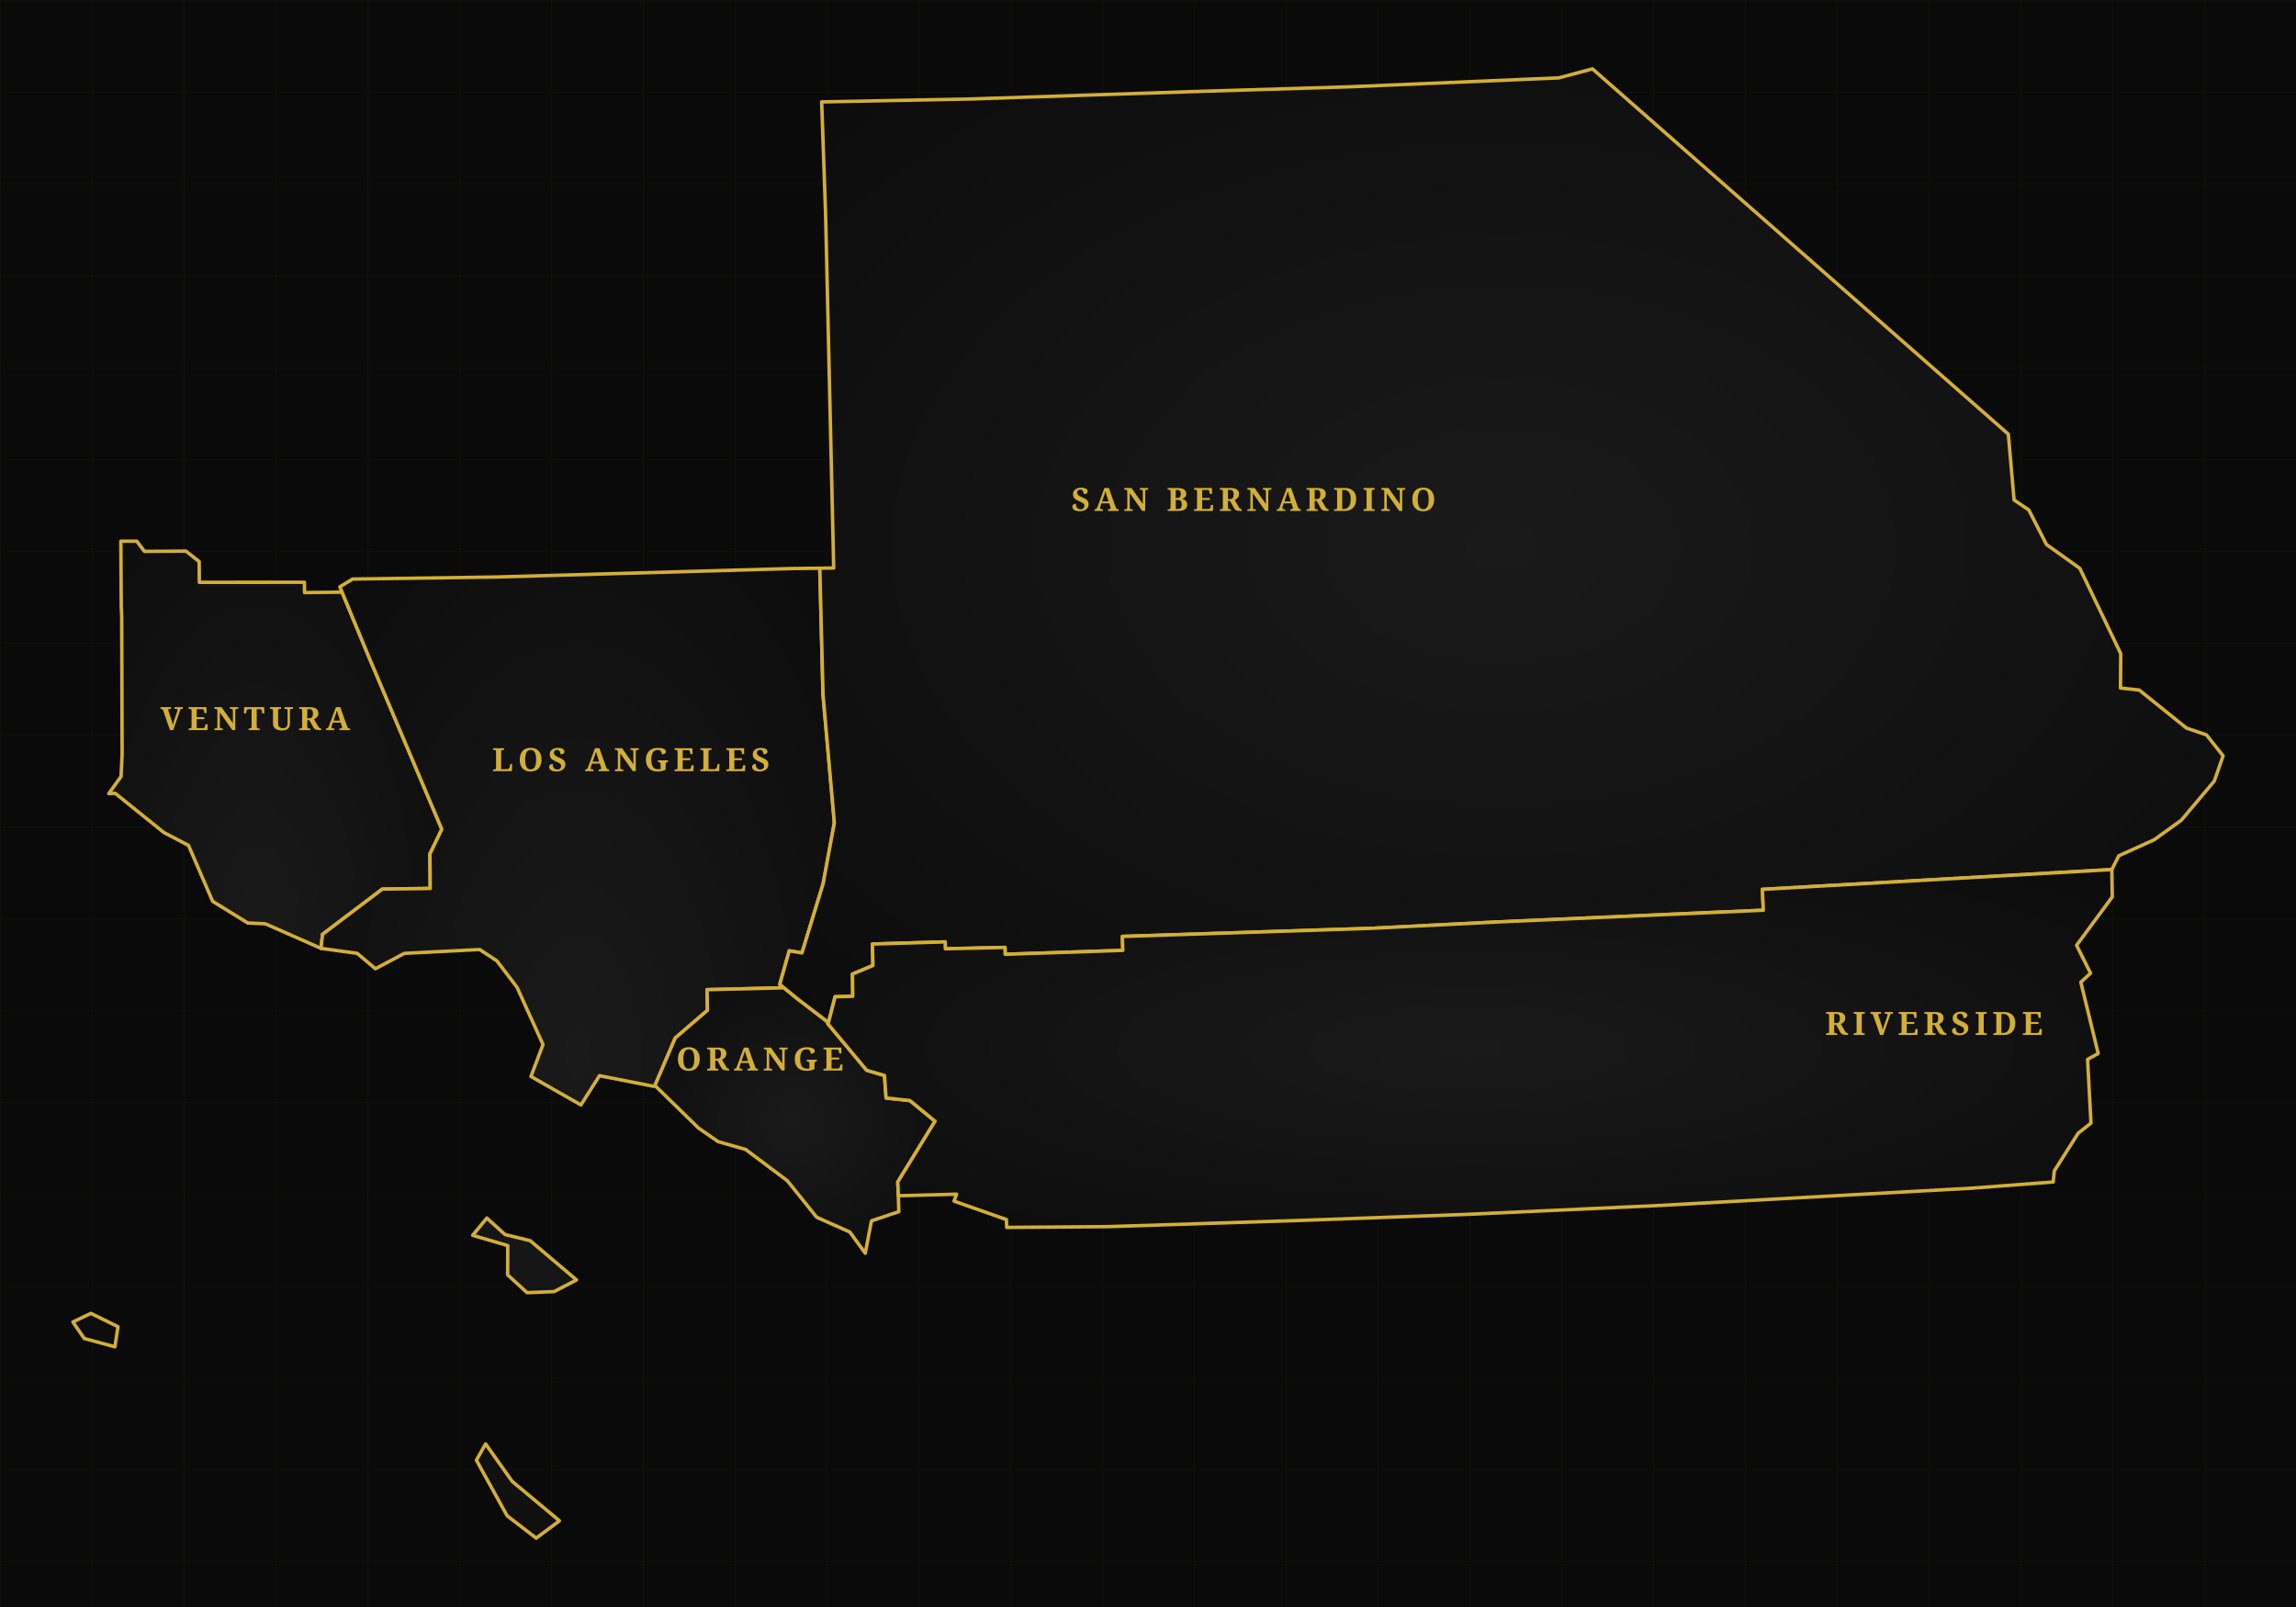
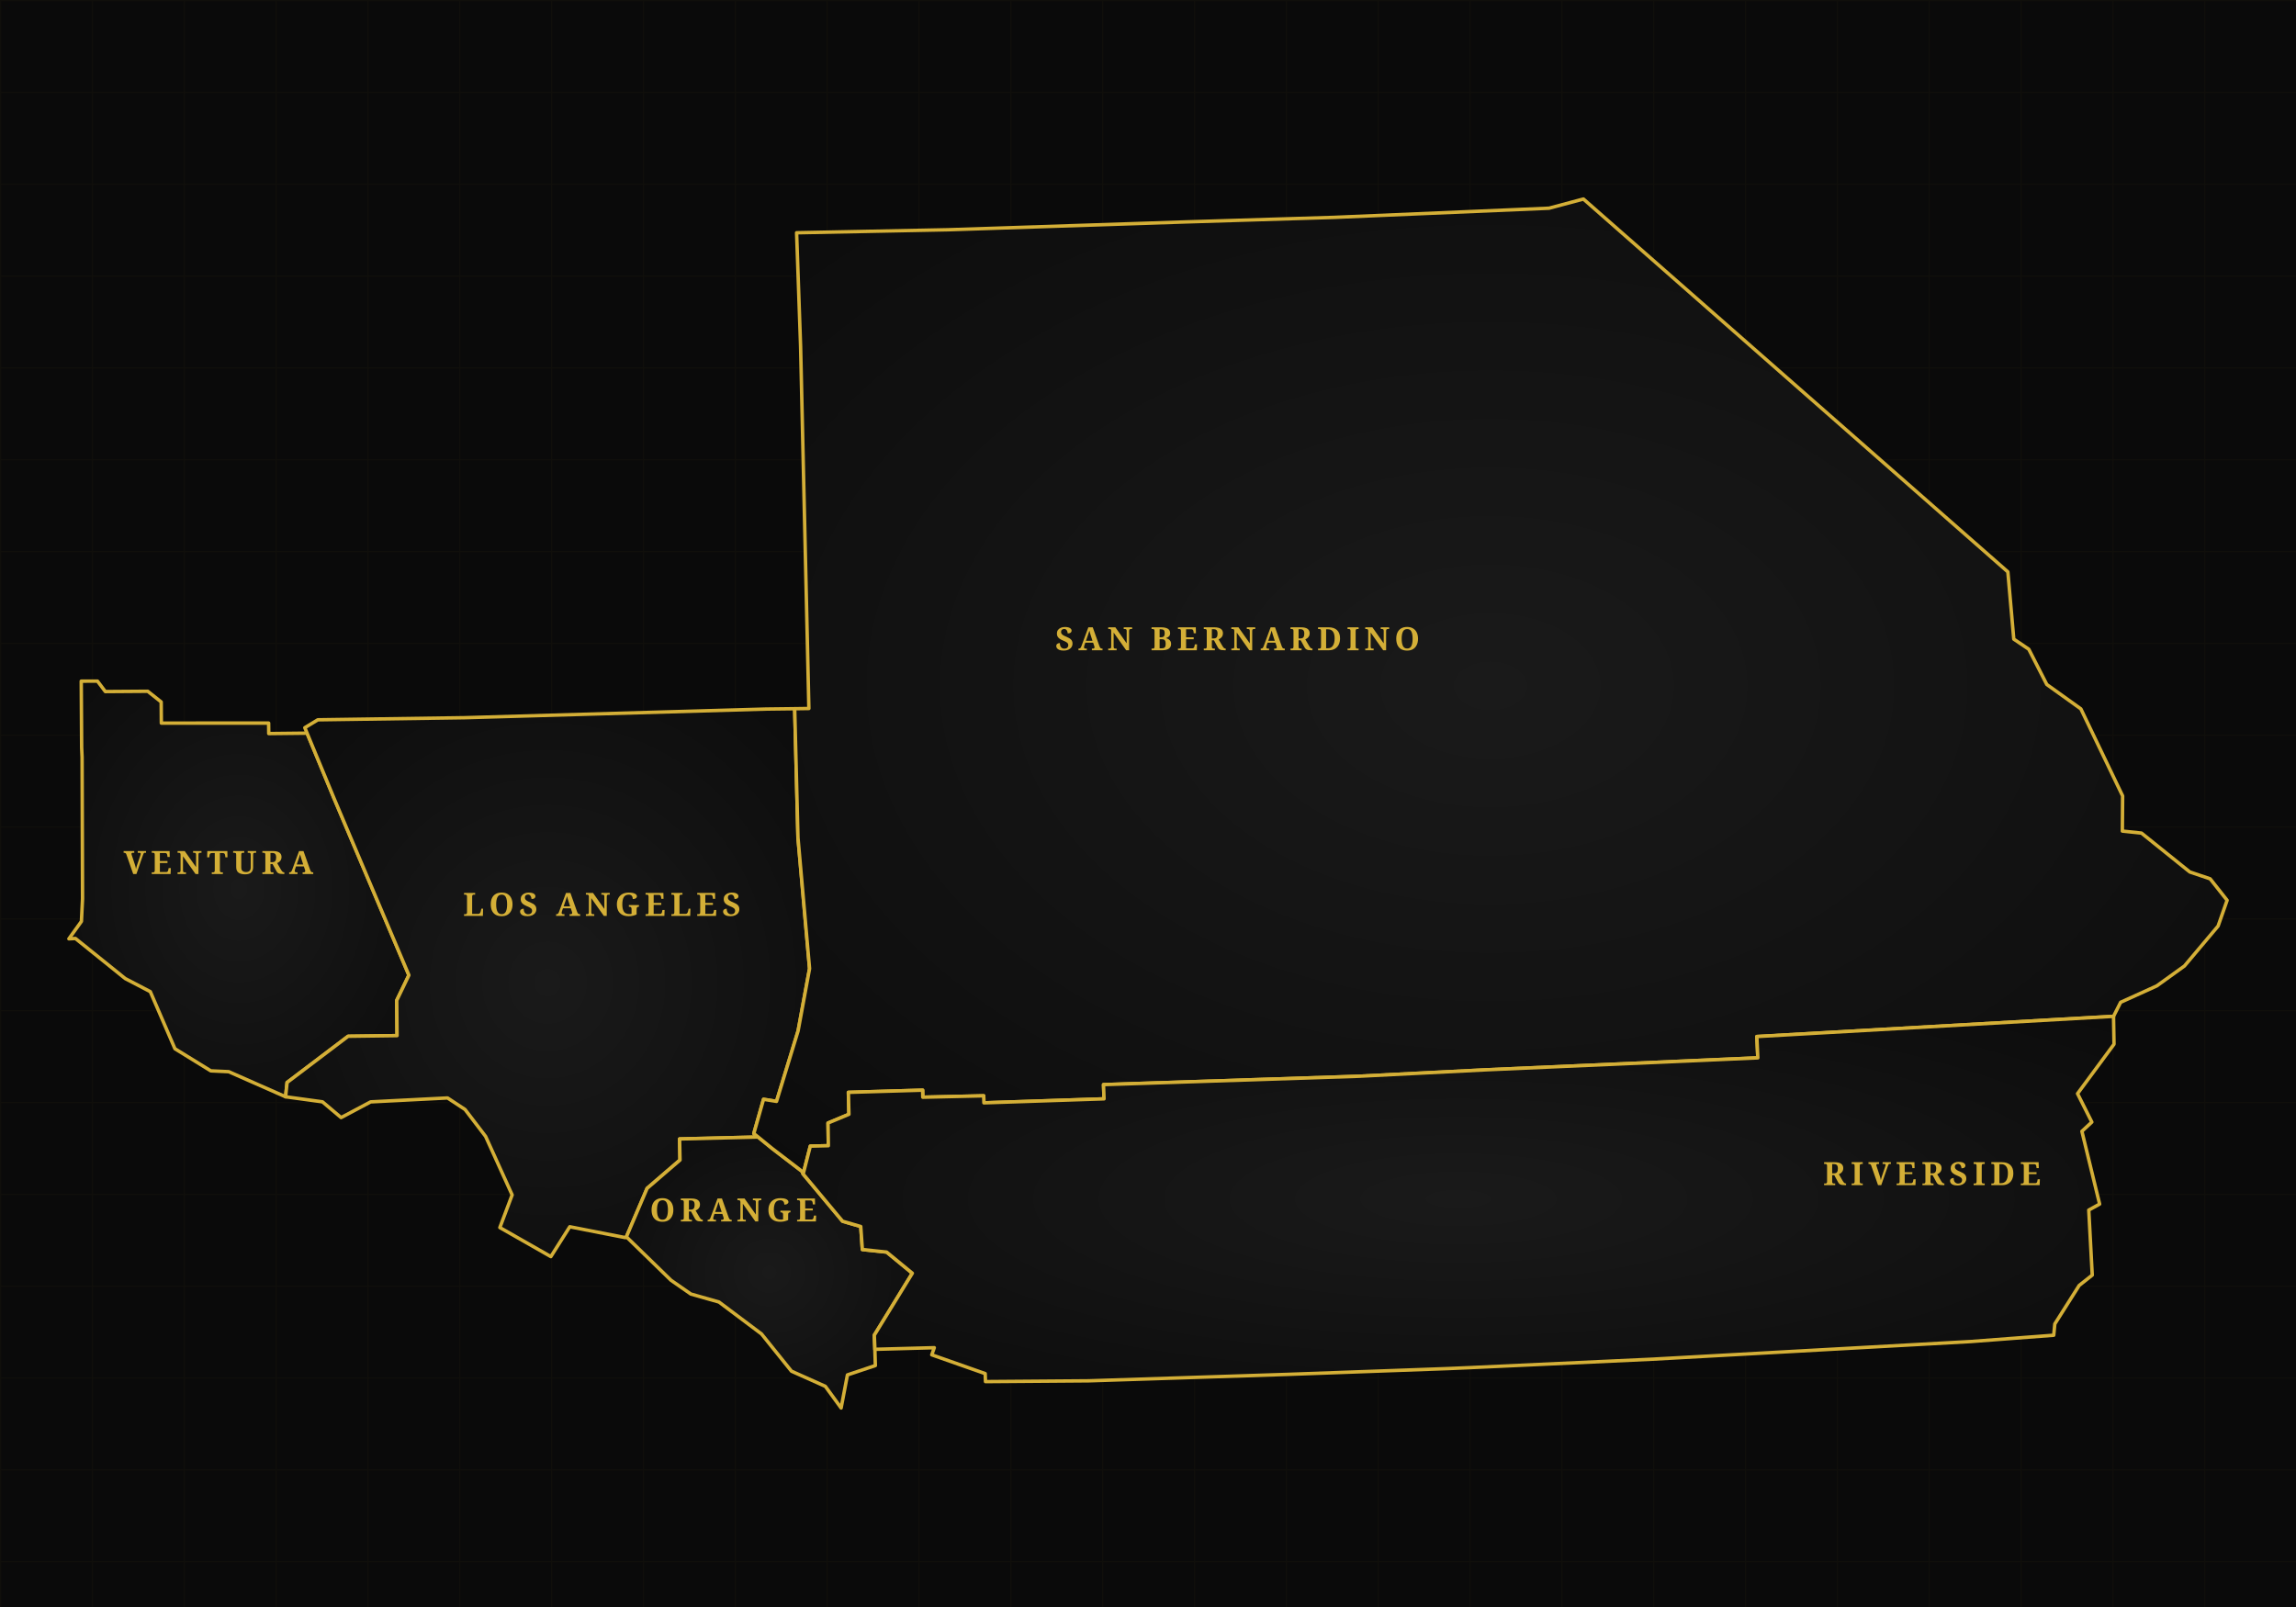
<svg xmlns="http://www.w3.org/2000/svg" viewBox="0 0 1000 700" role="img" aria-labelledby="map-title map-desc">
  <defs>
    <pattern id="grid" width="40" height="40" patternUnits="userSpaceOnUse">
      <path d="M 40 0 L 0 0 0 40" fill="none" stroke="rgba(212,175,55,0.03)" stroke-width="1" />
    </pattern>
    <radialGradient id="county-fill" cx="50%" cy="50%" r="80%">
      <stop offset="0%" stop-color="#1a1a1a" />
      <stop offset="100%" stop-color="#0a0a0a" />
    </radialGradient>
  </defs>
  <rect width="1000" height="700" fill="#0a0a0a" />
  <rect width="1000" height="700" fill="url(#grid)" />
  <g class="counties">
    <a href="/ventura-county/" aria-label="Ventura County service area">
-       <path d="M160.58 285.95L149 257.94L132.64 258.12L132.59 253.63L86.82 253.65L86.74 244.61L81 240.06L62.92 240.18L59.56 235.73L52.63 235.75L52.81 264.09L53 268.23L53.19 328.61L52.71 338.26L47.36 345.7L50.18 345.56L71.4 362.66L82.1 368.24L92.61 392.61L107.93 402.05L115.57 402.4L139.83 413.11L140.47 407L166.51 387.29L187.39 387.01L187.25 371.98L192.44 361.21L160.58 285.95Z M31.75 575.86L36.72 583.06L50.05 586.66L51.39 577.89L39.59 572.09L31.75 575.86Z" fill="url(#county-fill)" stroke="#D4AF37" stroke-width="1.5" stroke-linejoin="round" />
+       <path d="M145.57 347.95L133.74 319.36L117.05 319.54L117 314.97L70.27 314.98L70.2 305.76L64.34 301.11L45.88 301.24L42.45 296.69L35.38 296.71L35.56 325.65L35.75 329.87L35.95 391.5L35.46 401.35L30 408.94L32.87 408.8L54.54 426.26L65.46 431.95L76.19 456.83L91.82 466.46L99.62 466.82L124.39 477.75L125.04 471.52L151.62 451.39L172.93 451.11L172.79 435.77L178.09 424.78L145.57 347.95Z" fill="url(#county-fill)" stroke="#D4AF37" stroke-width="1.5" stroke-linejoin="round" />
    </a>
    <a href="/los-angeles-county/" aria-label="Los Angeles County service area">
-       <path d="M139.83 413.11L155.57 415.26L163.52 421.98L176.12 415.28L208.93 413.61L216.39 418.52L225.17 430.02L236.5 454.99L231.25 468.92L253.02 481.31L261.09 468.57L284.79 473.21L284.92 473.09L285.25 472.86L294.08 452.18L308.12 440.09L307.95 431.1L341.44 430.28L339.62 428.78L343.76 414.18L349.3 415.08L358.5 385L363.4 358.41L358.46 302.56L357.06 247.51L344.81 247.65L216.1 251.34L153.58 252.23L148.03 255.61L160.58 285.95L192.44 361.21L187.25 371.98L187.39 387.01L166.51 387.29L140.47 407L139.83 413.11Z M230.93 540.44L219.96 537.76L212.04 530.58L205.86 538.09L221.15 542.57L221.1 555.32L229.57 563.09L241.3 562.62L251.1 557.53L230.93 540.44Z M211.49 628.95L207.49 636.06L220.86 660.25L233.54 670L243.67 662.45L223.07 645.27L211.49 628.95Z" fill="url(#county-fill)" stroke="#D4AF37" stroke-width="1.5" stroke-linejoin="round" />
+       <path d="M124.39 477.75L140.45 479.95L148.57 486.81L161.43 479.97L194.92 478.26L202.54 483.28L211.5 495.01L223.06 520.5L217.71 534.72L239.92 547.37L248.16 534.37L272.36 539.1L272.49 538.97L272.82 538.75L281.84 517.64L296.17 505.3L295.99 496.12L330.18 495.28L328.32 493.75L332.55 478.85L338.21 479.76L347.6 449.06L352.6 421.92L347.55 364.91L346.12 308.71L333.62 308.86L202.24 312.63L138.42 313.54L132.76 316.98L145.57 347.95L178.09 424.78L172.79 435.77L172.93 451.11L151.62 451.39L125.04 471.52L124.39 477.75Z" fill="url(#county-fill)" stroke="#D4AF37" stroke-width="1.5" stroke-linejoin="round" />
    </a>
    <a href="/orange-county/" aria-label="Orange County service area">
-       <path d="M341.44 430.28L307.95 431.1L308.12 440.09L294.08 452.18L285.25 472.86L304.29 491.42L312.75 497.29L324.75 500.69L342.9 514.31L355.68 530.21L370.13 536.67L376.86 545.91L379.55 531.8L391.47 527.8L391.3 521.91L391.25 520.03L391.02 514.85L407.25 488.4L396.29 479.38L385.93 478.29L385.24 468.47L377.48 466.21L360.6 445.98L360.23 444.95L347.56 435.25L341.44 430.28Z" fill="url(#county-fill)" stroke="#D4AF37" stroke-width="1.5" stroke-linejoin="round" />
+       <path d="M330.18 495.28L295.99 496.12L296.17 505.3L281.84 517.64L272.82 538.75L292.26 557.68L300.9 563.68L313.14 567.15L331.67 581.06L344.72 597.28L359.47 603.88L366.34 613.31L369.09 598.9L381.25 594.82L381.07 588.81L381.02 586.89L380.79 581.6L397.36 554.61L386.17 545.4L375.59 544.29L374.89 534.26L366.97 531.96L349.73 511.31L349.36 510.26L336.42 500.35L330.18 495.28Z" fill="url(#county-fill)" stroke="#D4AF37" stroke-width="1.5" stroke-linejoin="round" />
    </a>
    <a href="/san-bernardino-county/" aria-label="San Bernardino County service area">
-       <path d="M357.06 247.51L358.46 302.56L363.4 358.41L358.5 385L349.3 415.08L343.76 414.18L339.62 428.78L347.56 435.25L360.23 444.95L360.81 445.54L363.72 434.17L371.42 433.98L371.28 424.31L380.2 420.58L379.97 411.22L411.66 410.28L411.72 413.29L437.7 412.7L437.79 415.69L489.05 413.98L488.82 407.91L597.69 404.35L652.32 401.59L768.01 396.49L767.59 387.4L919.78 378.78L922.82 372.78L938.23 365.79L950.04 357.29L964.4 340.25L968.25 329.26L961.01 320.1L952.33 317.17L931.72 300.58L923.55 299.71L923.67 284.73L905.85 247.57L891.31 237.17L883.63 222.12L877.22 217.8L874.7 189.11L779.39 105.38L693.59 30L678.93 33.92L587.34 37.83L524.07 39.76L422.54 43.12L357.87 44.39L359.57 92.95L363.11 247.41L357.06 247.51Z" fill="url(#county-fill)" stroke="#D4AF37" stroke-width="1.5" stroke-linejoin="round" />
+       <path d="M346.12 308.71L347.55 364.91L352.6 421.92L347.6 449.06L338.21 479.76L332.55 478.85L328.32 493.75L336.42 500.35L349.36 510.26L349.95 510.86L352.92 499.25L360.78 499.06L360.64 489.18L369.74 485.38L369.51 475.82L401.85 474.87L401.91 477.94L428.44 477.33L428.53 480.39L480.85 478.65L480.62 472.45L591.75 468.81L647.51 465.99L765.6 460.79L765.17 451.51L920.53 442.71L923.62 436.59L939.35 429.46L951.41 420.78L966.07 403.38L970 392.16L962.61 382.81L953.74 379.82L932.71 362.89L924.37 362.01L924.49 346.71L906.3 308.78L891.46 298.16L883.62 282.8L877.08 278.39L874.5 249.1L777.22 163.64L689.64 86.69L674.68 90.69L581.19 94.68L516.6 96.66L412.96 100.08L346.95 101.39L348.69 150.95L352.3 308.62L346.12 308.71Z" fill="url(#county-fill)" stroke="#D4AF37" stroke-width="1.5" stroke-linejoin="round" />
    </a>
    <a href="/riverside-county/" aria-label="Riverside County service area">
-       <path d="M360.81 445.54L360.6 445.98L377.48 466.21L385.24 468.47L385.93 478.29L396.29 479.38L407.25 488.4L391.02 514.85L391.25 520.03L391.27 520.87L416.62 520.18L415.54 523.22L438.33 531.23L438.46 534.66L482.47 534.32L567.69 531.56L636.17 529.08L644.62 528.71L723.09 525.08L858.81 517.56L894.27 514.87L894.73 510.05L905.13 493.62L910.71 489.21L909.22 461.46L913.85 458.89L906.29 427.84L910.53 423.91L904.43 411.77L919.99 390.67L919.78 378.78L767.59 387.4L768.01 396.49L652.32 401.59L597.69 404.35L488.82 407.91L489.05 413.98L437.79 415.69L437.7 412.7L411.72 413.29L411.66 410.28L379.97 411.22L380.2 420.58L371.28 424.31L371.42 433.98L363.72 434.17L360.81 445.54Z" fill="url(#county-fill)" stroke="#D4AF37" stroke-width="1.5" stroke-linejoin="round" />
+       <path d="M349.95 510.86L349.73 511.31L366.97 531.96L374.89 534.26L375.59 544.29L386.17 545.4L397.36 554.61L380.79 581.6L381.02 586.89L381.04 587.75L406.92 587.05L405.82 590.15L429.08 598.33L429.22 601.82L474.14 601.48L561.12 598.66L631.02 596.13L639.65 595.76L719.75 592.05L858.29 584.37L894.48 581.62L894.95 576.7L905.56 559.94L911.26 555.43L909.74 527.1L914.47 524.49L906.75 492.79L911.08 488.77L904.85 476.38L920.74 454.85L920.53 442.71L765.17 451.51L765.6 460.79L647.51 465.99L591.75 468.81L480.62 472.45L480.85 478.65L428.53 480.39L428.44 477.33L401.91 477.94L401.85 474.87L369.51 475.82L369.74 485.38L360.64 489.18L360.78 499.06L352.92 499.25L349.95 510.86Z" fill="url(#county-fill)" stroke="#D4AF37" stroke-width="1.5" stroke-linejoin="round" />
    </a>
  </g>
  <g class="county-labels">
-     <text x="111.17" y="318.04" text-anchor="middle" fill="#D4AF37" font-family="'Cinzel',serif" font-size="14" font-weight="600" letter-spacing="2.1" pointer-events="none">VENTURA</text>
-     <text x="274.86" y="335.91" text-anchor="middle" fill="#D4AF37" font-family="'Cinzel',serif" font-size="14" font-weight="600" letter-spacing="2.1" pointer-events="none">LOS ANGELES</text>
-     <text x="330.95" y="466.31" text-anchor="middle" fill="#D4AF37" font-family="'Cinzel',serif" font-size="14" font-weight="600" letter-spacing="2.1" pointer-events="none">ORANGE</text>
-     <text x="546.01" y="222.56" text-anchor="middle" fill="#D4AF37" font-family="'Cinzel',serif" font-size="14" font-weight="600" letter-spacing="2.1" pointer-events="none">SAN BERNARDINO</text>
-     <text x="842.36" y="450.82" text-anchor="middle" fill="#D4AF37" font-family="'Cinzel',serif" font-size="14" font-weight="600" letter-spacing="2.1" pointer-events="none">RIVERSIDE</text>
+     <text x="95.13" y="380.71" text-anchor="middle" fill="#D4AF37" font-family="'Cinzel',serif" font-size="14" font-weight="600" letter-spacing="2.1" pointer-events="none">VENTURA</text>
+     <text x="262.22" y="398.95" text-anchor="middle" fill="#D4AF37" font-family="'Cinzel',serif" font-size="14" font-weight="600" letter-spacing="2.1" pointer-events="none">LOS ANGELES</text>
+     <text x="319.47" y="532.06" text-anchor="middle" fill="#D4AF37" font-family="'Cinzel',serif" font-size="14" font-weight="600" letter-spacing="2.1" pointer-events="none">ORANGE</text>
+     <text x="539" y="283.25" text-anchor="middle" fill="#D4AF37" font-family="'Cinzel',serif" font-size="14" font-weight="600" letter-spacing="2.1" pointer-events="none">SAN BERNARDINO</text>
+     <text x="841.49" y="516.25" text-anchor="middle" fill="#D4AF37" font-family="'Cinzel',serif" font-size="14" font-weight="600" letter-spacing="2.1" pointer-events="none">RIVERSIDE</text>
  </g>
</svg>
